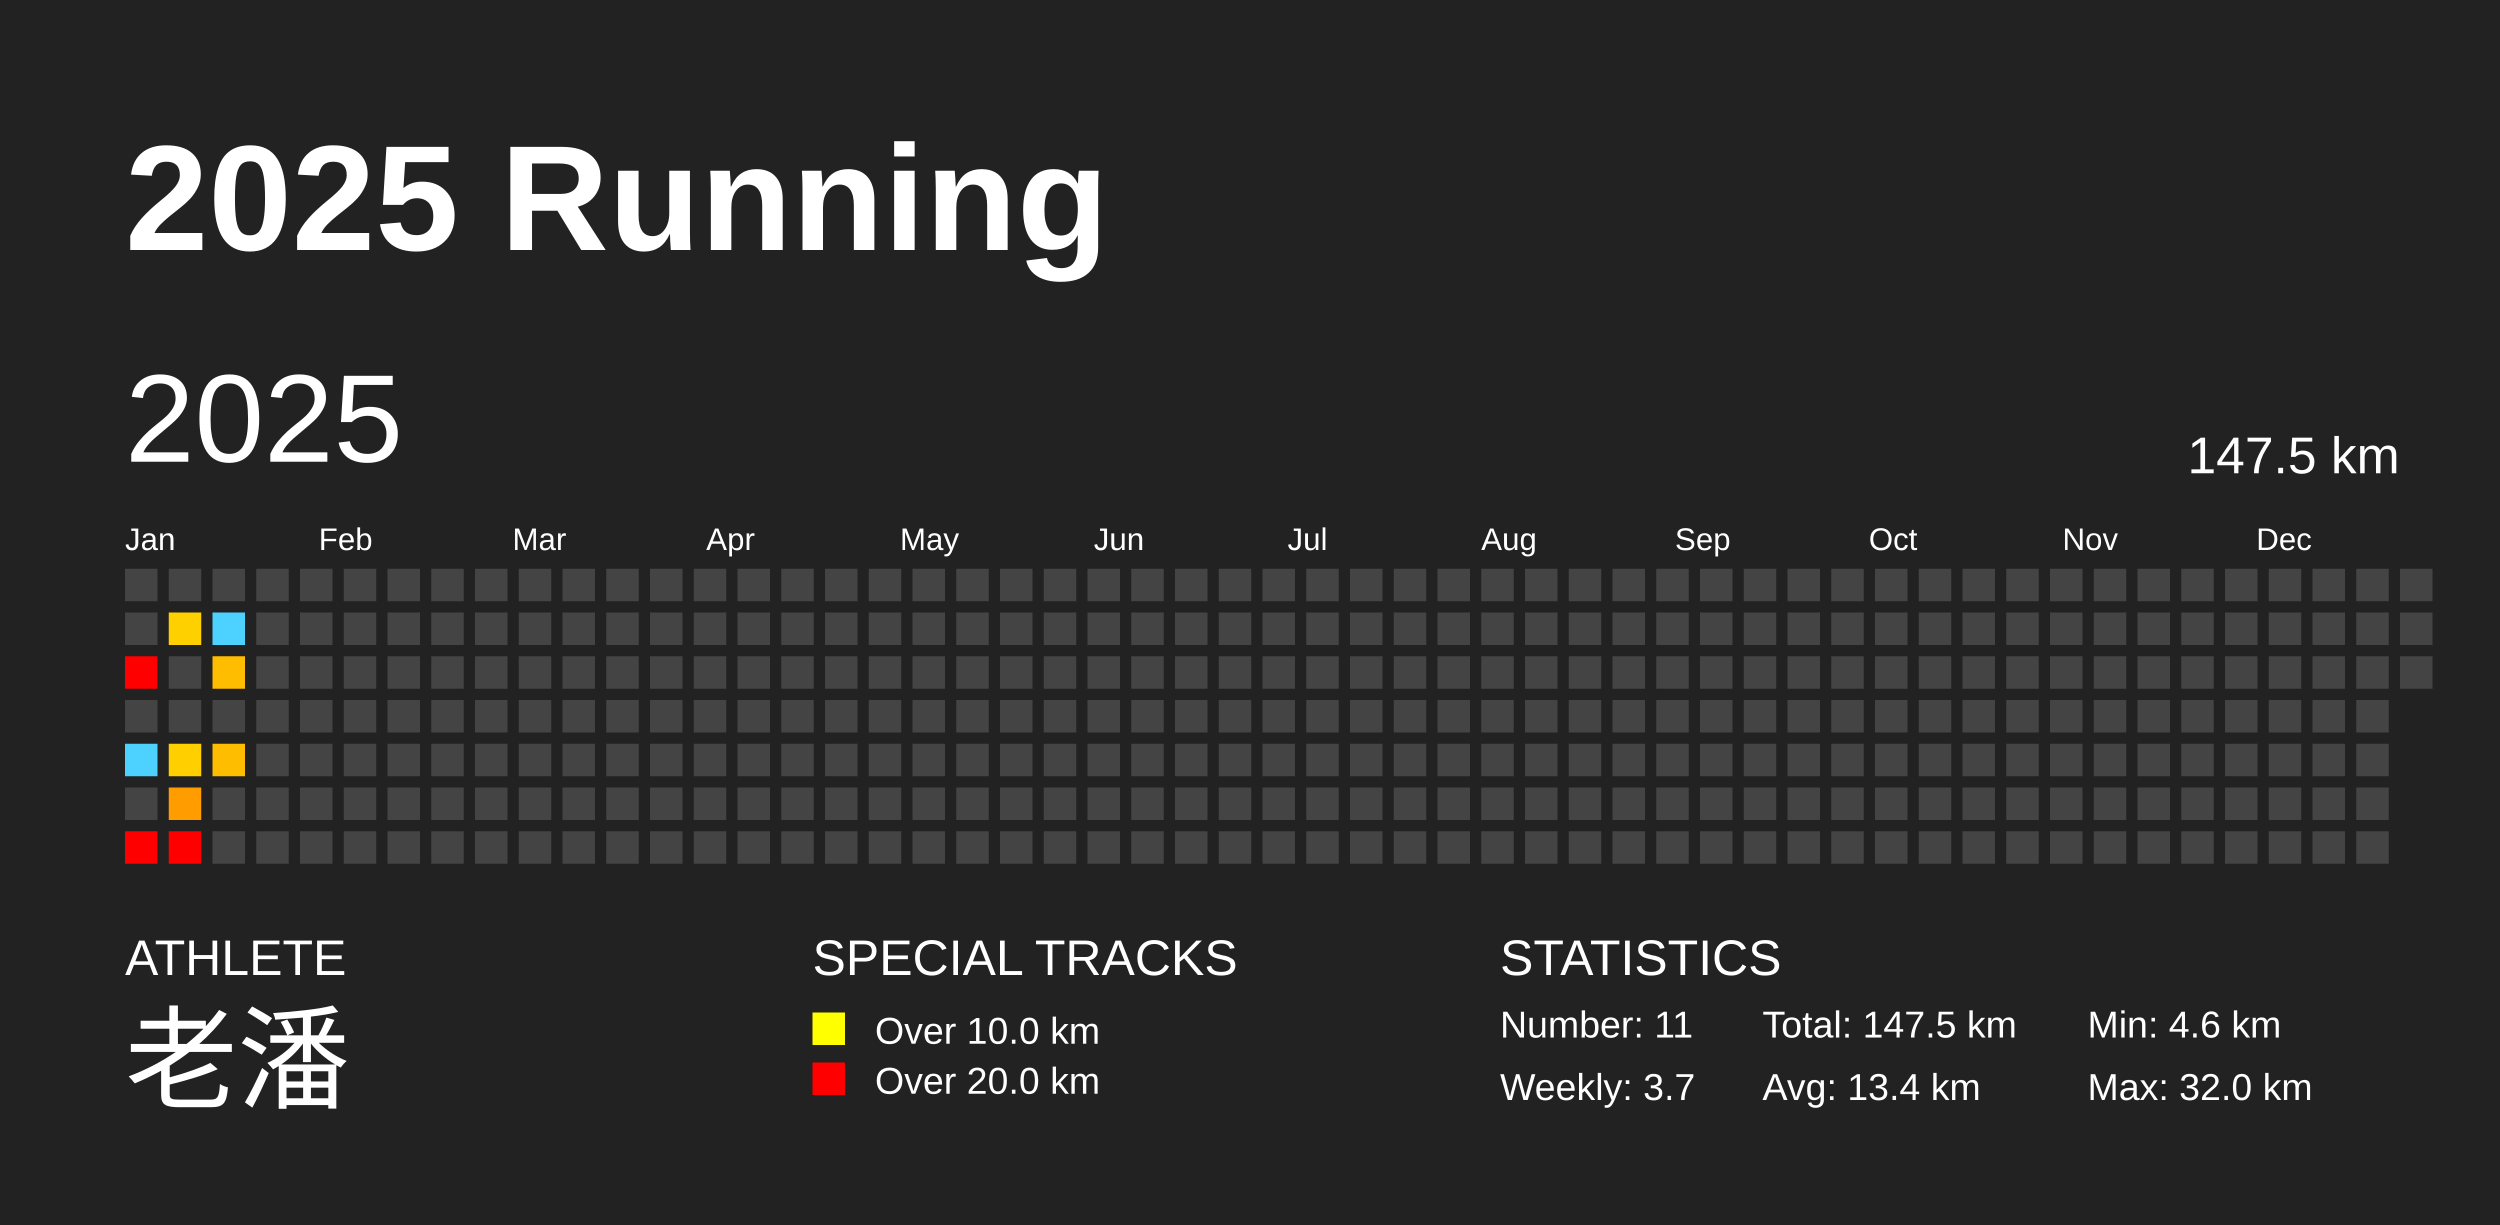
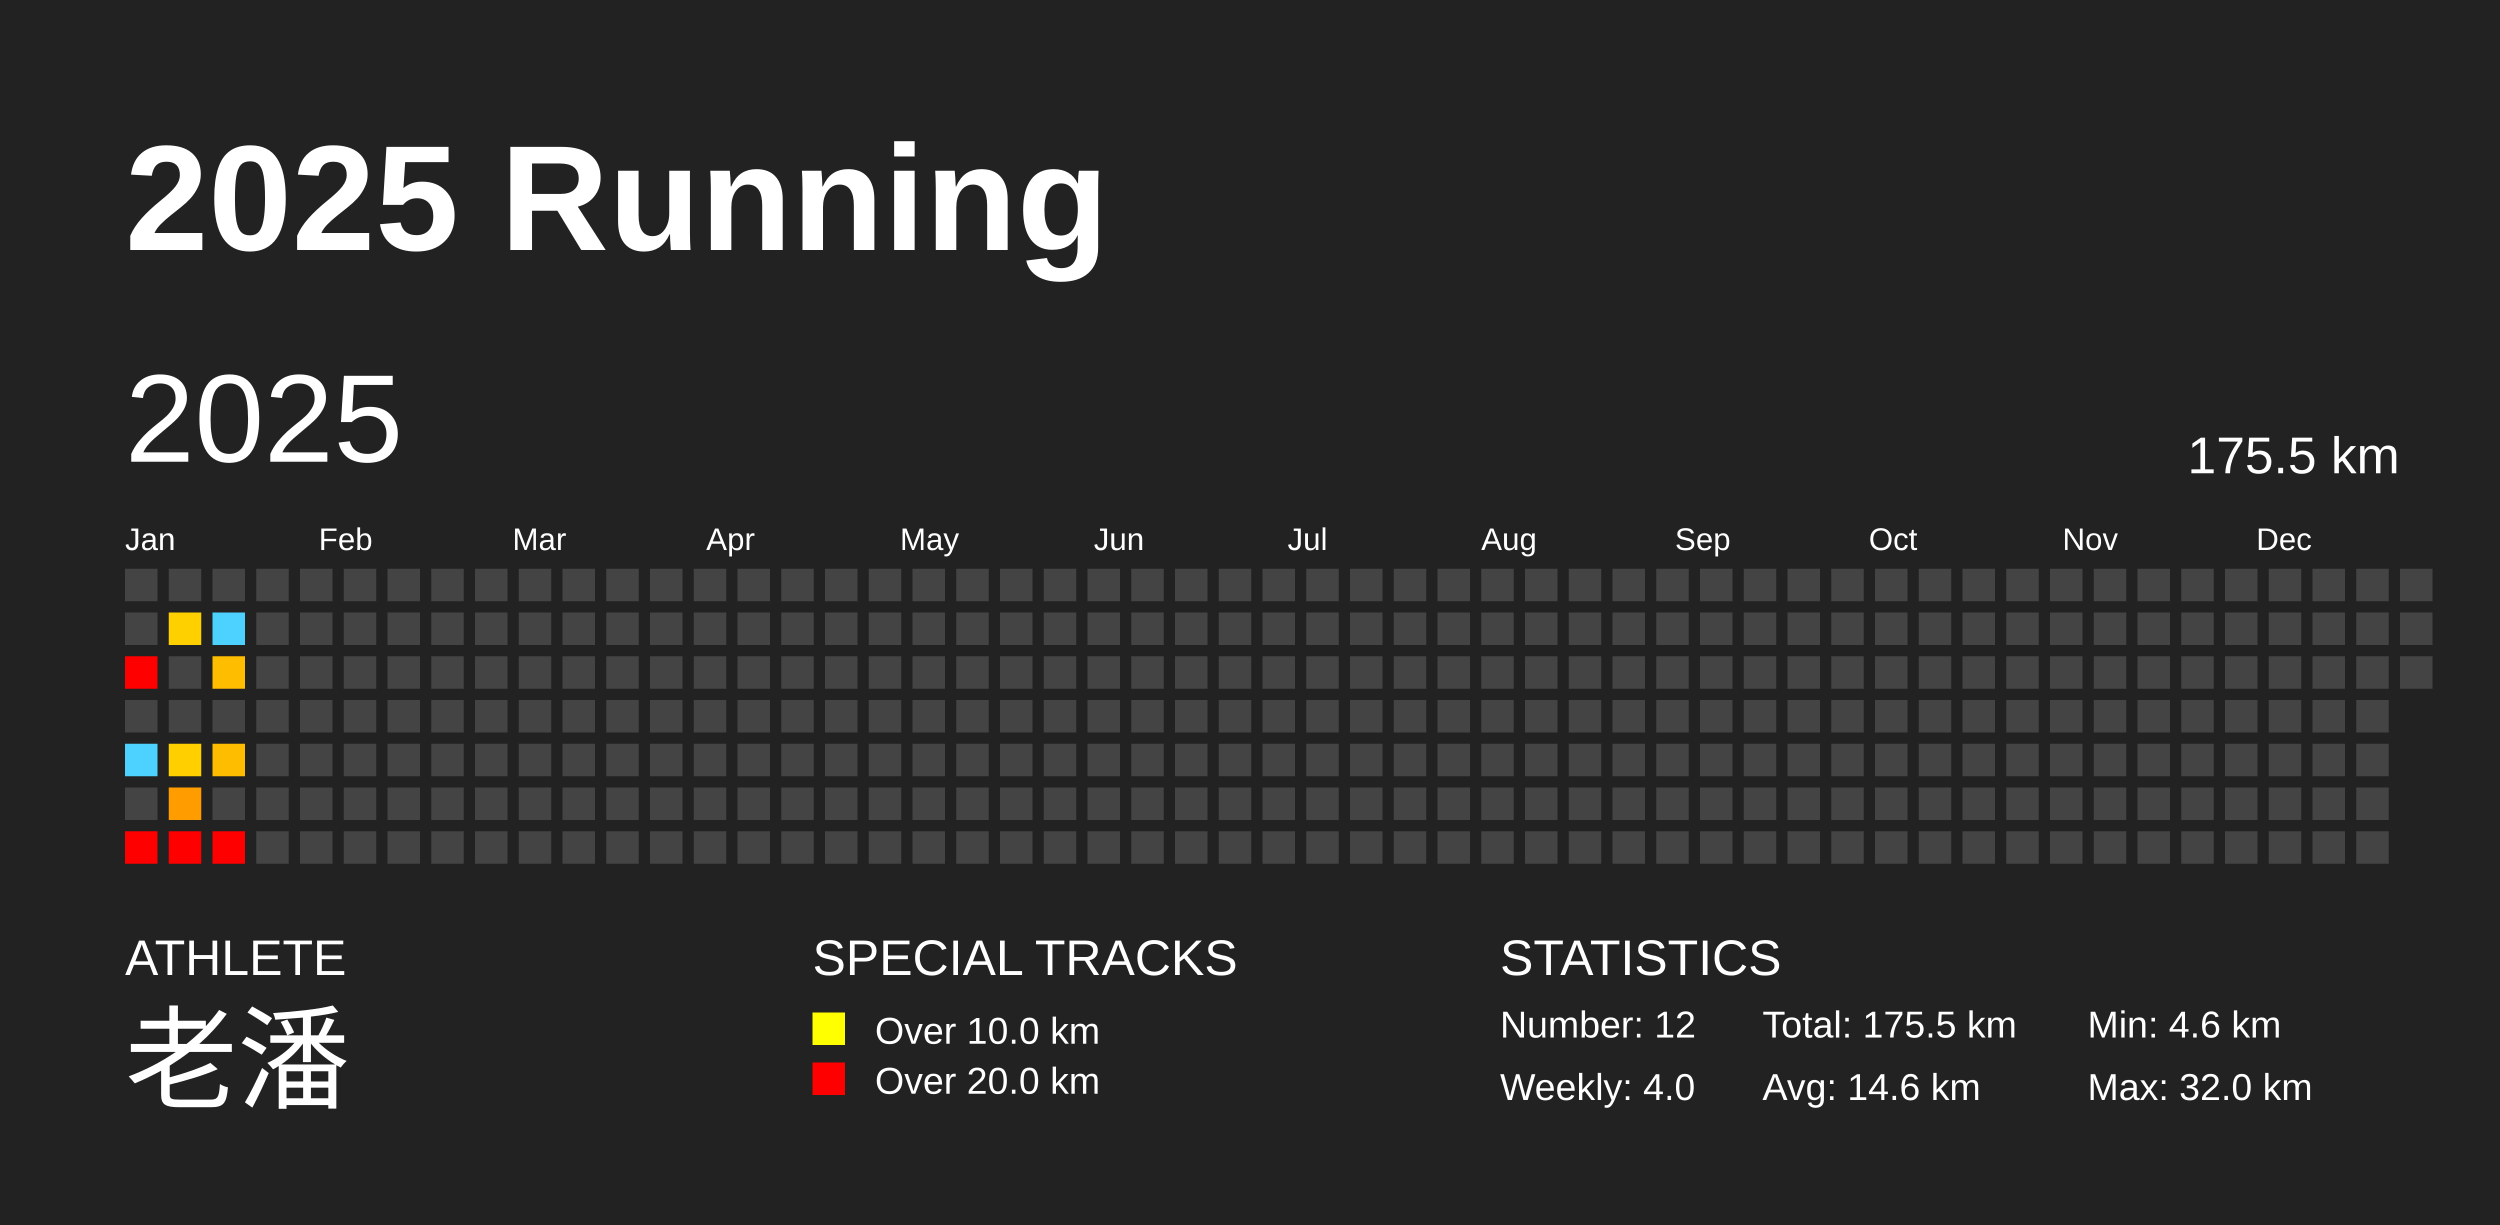
<svg xmlns="http://www.w3.org/2000/svg" baseProfile="full" height="98mm" version="1.1" viewBox="0,0,200,98" width="200mm">
  <defs />
  <rect fill="#222222" height="98" width="200" x="0" y="0" />
  <text fill="#FFFFFF" style="font-size:12px; font-family:Arial; font-weight:bold;" x="10" y="20">2025 Running</text>
  <text fill="#FFFFFF" style="font-size:4px; font-family:Arial" x="10" y="78">ATHLETE</text>
  <text fill="#FFFFFF" style="font-size:9px; font-family:Arial" x="10" y="88">老潘</text>
  <text fill="#FFFFFF" style="font-size:4px; font-family:Arial" x="65" y="78">SPECIAL TRACKS</text>
  <rect fill="yellow" height="2.6" width="2.6" x="65" y="81" />
  <text fill="#FFFFFF" style="font-size:3px; font-family:Arial" x="70" y="83.5">Over 10.0 km</text>
  <rect fill="red" height="2.6" width="2.6" x="65" y="85" />
  <text fill="#FFFFFF" style="font-size:3px; font-family:Arial" x="70" y="87.5">Over 20.0 km</text>
  <text fill="#FFFFFF" style="font-size:4px; font-family:Arial" x="120" y="78">STATISTICS</text>
-   <text fill="#FFFFFF" style="font-size:3px; font-family:Arial" x="120" y="83">Number: 11</text>
-   <text fill="#FFFFFF" style="font-size:3px; font-family:Arial" x="120" y="88">Weekly: 3.7</text>
-   <text fill="#FFFFFF" style="font-size:3px; font-family:Arial" x="141" y="83">Total: 147.5 km</text>
-   <text fill="#FFFFFF" style="font-size:3px; font-family:Arial" x="141" y="88">Avg: 13.4 km</text>
+   <text fill="#FFFFFF" style="font-size:3px; font-family:Arial" x="120" y="83">Number: 12</text>
+   <text fill="#FFFFFF" style="font-size:3px; font-family:Arial" x="120" y="88">Weekly: 4.0</text>
+   <text fill="#FFFFFF" style="font-size:3px; font-family:Arial" x="141" y="83">Total: 175.5 km</text>
+   <text fill="#FFFFFF" style="font-size:3px; font-family:Arial" x="141" y="88">Avg: 14.6 km</text>
  <text fill="#FFFFFF" style="font-size:3px; font-family:Arial" x="167" y="83">Min: 4.6 km</text>
  <text fill="#FFFFFF" style="font-size:3px; font-family:Arial" x="167" y="88">Max: 32.0 km</text>
  <text dominant-baseline="hanging" fill="#FFFFFF" style="font-size:10.0px; font-family:Arial;" x="10" y="30">2025</text>
-   <text dominant-baseline="hanging" fill="#FFFFFF" style="font-size:4.125px; font-family:Arial;" x="175" y="35">147.5 km</text>
+   <text dominant-baseline="hanging" fill="#FFFFFF" style="font-size:4.125px; font-family:Arial;" x="175" y="35">175.5 km</text>
  <text fill="#FFFFFF" style="font-size:2.5px; font-family:Arial" x="10.0" y="44">Jan</text>
  <text fill="#FFFFFF" style="font-size:2.5px; font-family:Arial" x="25.5" y="44">Feb</text>
  <text fill="#FFFFFF" style="font-size:2.5px; font-family:Arial" x="41.0" y="44">Mar</text>
  <text fill="#FFFFFF" style="font-size:2.5px; font-family:Arial" x="56.5" y="44">Apr</text>
  <text fill="#FFFFFF" style="font-size:2.5px; font-family:Arial" x="72.0" y="44">May</text>
  <text fill="#FFFFFF" style="font-size:2.5px; font-family:Arial" x="87.5" y="44">Jun</text>
  <text fill="#FFFFFF" style="font-size:2.5px; font-family:Arial" x="103.0" y="44">Jul</text>
  <text fill="#FFFFFF" style="font-size:2.5px; font-family:Arial" x="118.5" y="44">Aug</text>
  <text fill="#FFFFFF" style="font-size:2.5px; font-family:Arial" x="134.0" y="44">Sep</text>
  <text fill="#FFFFFF" style="font-size:2.5px; font-family:Arial" x="149.5" y="44">Oct</text>
  <text fill="#FFFFFF" style="font-size:2.5px; font-family:Arial" x="165.0" y="44">Nov</text>
  <text fill="#FFFFFF" style="font-size:2.5px; font-family:Arial" x="180.5" y="44">Dec</text>
  <rect fill="#444444" height="2.6" width="2.6" x="10.0" y="45.5" />
  <rect fill="#444444" height="2.6" width="2.6" x="10.0" y="49.0" />
  <rect fill="red" height="2.6" width="2.6" x="10.0" y="52.5" />
  <rect fill="#444444" height="2.6" width="2.6" x="10.0" y="56.0" />
  <rect fill="#4dd2ff" height="2.6" width="2.6" x="10.0" y="59.5" />
  <rect fill="#444444" height="2.6" width="2.6" x="10.0" y="63.0" />
  <rect fill="red" height="2.6" width="2.6" x="10.0" y="66.5" />
  <rect fill="#444444" height="2.6" width="2.6" x="13.5" y="45.5" />
  <rect fill="#ffd000" height="2.6" width="2.6" x="13.5" y="49.0" />
  <rect fill="#444444" height="2.6" width="2.6" x="13.5" y="52.5" />
  <rect fill="#444444" height="2.6" width="2.6" x="13.5" y="56.0" />
  <rect fill="#ffcf00" height="2.6" width="2.6" x="13.5" y="59.5" />
  <rect fill="#ff9d00" height="2.6" width="2.6" x="13.5" y="63.0" />
  <rect fill="red" height="2.6" width="2.6" x="13.5" y="66.5" />
  <rect fill="#444444" height="2.6" width="2.6" x="17.0" y="45.5" />
  <rect fill="#4dd2ff" height="2.6" width="2.6" x="17.0" y="49.0" />
  <rect fill="#ffbd00" height="2.6" width="2.6" x="17.0" y="52.5" />
  <rect fill="#444444" height="2.6" width="2.6" x="17.0" y="56.0" />
  <rect fill="#ffbd00" height="2.6" width="2.6" x="17.0" y="59.5" />
  <rect fill="#444444" height="2.6" width="2.6" x="17.0" y="63.0" />
-   <rect fill="#444444" height="2.6" width="2.6" x="17.0" y="66.5" />
+   <rect fill="red" height="2.6" width="2.6" x="17.0" y="66.5" />
  <rect fill="#444444" height="2.6" width="2.6" x="20.5" y="45.5" />
  <rect fill="#444444" height="2.6" width="2.6" x="20.5" y="49.0" />
  <rect fill="#444444" height="2.6" width="2.6" x="20.5" y="52.5" />
  <rect fill="#444444" height="2.6" width="2.6" x="20.5" y="56.0" />
  <rect fill="#444444" height="2.6" width="2.6" x="20.5" y="59.5" />
  <rect fill="#444444" height="2.6" width="2.6" x="20.5" y="63.0" />
  <rect fill="#444444" height="2.6" width="2.6" x="20.5" y="66.5" />
  <rect fill="#444444" height="2.6" width="2.6" x="24.0" y="45.5" />
  <rect fill="#444444" height="2.6" width="2.6" x="24.0" y="49.0" />
  <rect fill="#444444" height="2.6" width="2.6" x="24.0" y="52.5" />
  <rect fill="#444444" height="2.6" width="2.6" x="24.0" y="56.0" />
  <rect fill="#444444" height="2.6" width="2.6" x="24.0" y="59.5" />
  <rect fill="#444444" height="2.6" width="2.6" x="24.0" y="63.0" />
  <rect fill="#444444" height="2.6" width="2.6" x="24.0" y="66.5" />
  <rect fill="#444444" height="2.6" width="2.6" x="27.5" y="45.5" />
  <rect fill="#444444" height="2.6" width="2.6" x="27.5" y="49.0" />
  <rect fill="#444444" height="2.6" width="2.6" x="27.5" y="52.5" />
  <rect fill="#444444" height="2.6" width="2.6" x="27.5" y="56.0" />
  <rect fill="#444444" height="2.6" width="2.6" x="27.5" y="59.5" />
  <rect fill="#444444" height="2.6" width="2.6" x="27.5" y="63.0" />
  <rect fill="#444444" height="2.6" width="2.6" x="27.5" y="66.5" />
  <rect fill="#444444" height="2.6" width="2.6" x="31.0" y="45.5" />
  <rect fill="#444444" height="2.6" width="2.6" x="31.0" y="49.0" />
  <rect fill="#444444" height="2.6" width="2.6" x="31.0" y="52.5" />
  <rect fill="#444444" height="2.6" width="2.6" x="31.0" y="56.0" />
  <rect fill="#444444" height="2.6" width="2.6" x="31.0" y="59.5" />
  <rect fill="#444444" height="2.6" width="2.6" x="31.0" y="63.0" />
  <rect fill="#444444" height="2.6" width="2.6" x="31.0" y="66.5" />
  <rect fill="#444444" height="2.6" width="2.6" x="34.5" y="45.5" />
  <rect fill="#444444" height="2.6" width="2.6" x="34.5" y="49.0" />
  <rect fill="#444444" height="2.6" width="2.6" x="34.5" y="52.5" />
  <rect fill="#444444" height="2.6" width="2.6" x="34.5" y="56.0" />
  <rect fill="#444444" height="2.6" width="2.6" x="34.5" y="59.5" />
  <rect fill="#444444" height="2.6" width="2.6" x="34.5" y="63.0" />
  <rect fill="#444444" height="2.6" width="2.6" x="34.5" y="66.5" />
  <rect fill="#444444" height="2.6" width="2.6" x="38.0" y="45.5" />
  <rect fill="#444444" height="2.6" width="2.6" x="38.0" y="49.0" />
  <rect fill="#444444" height="2.6" width="2.6" x="38.0" y="52.5" />
  <rect fill="#444444" height="2.6" width="2.6" x="38.0" y="56.0" />
  <rect fill="#444444" height="2.6" width="2.6" x="38.0" y="59.5" />
  <rect fill="#444444" height="2.6" width="2.6" x="38.0" y="63.0" />
  <rect fill="#444444" height="2.6" width="2.6" x="38.0" y="66.5" />
  <rect fill="#444444" height="2.6" width="2.6" x="41.5" y="45.5" />
  <rect fill="#444444" height="2.6" width="2.6" x="41.5" y="49.0" />
  <rect fill="#444444" height="2.6" width="2.6" x="41.5" y="52.5" />
  <rect fill="#444444" height="2.6" width="2.6" x="41.5" y="56.0" />
  <rect fill="#444444" height="2.6" width="2.6" x="41.5" y="59.5" />
  <rect fill="#444444" height="2.6" width="2.6" x="41.5" y="63.0" />
  <rect fill="#444444" height="2.6" width="2.6" x="41.5" y="66.5" />
  <rect fill="#444444" height="2.6" width="2.6" x="45.0" y="45.5" />
  <rect fill="#444444" height="2.6" width="2.6" x="45.0" y="49.0" />
  <rect fill="#444444" height="2.6" width="2.6" x="45.0" y="52.5" />
  <rect fill="#444444" height="2.6" width="2.6" x="45.0" y="56.0" />
  <rect fill="#444444" height="2.6" width="2.6" x="45.0" y="59.5" />
  <rect fill="#444444" height="2.6" width="2.6" x="45.0" y="63.0" />
  <rect fill="#444444" height="2.6" width="2.6" x="45.0" y="66.5" />
  <rect fill="#444444" height="2.6" width="2.6" x="48.5" y="45.5" />
  <rect fill="#444444" height="2.6" width="2.6" x="48.5" y="49.0" />
  <rect fill="#444444" height="2.6" width="2.6" x="48.5" y="52.5" />
  <rect fill="#444444" height="2.6" width="2.6" x="48.5" y="56.0" />
  <rect fill="#444444" height="2.6" width="2.6" x="48.5" y="59.5" />
  <rect fill="#444444" height="2.6" width="2.6" x="48.5" y="63.0" />
  <rect fill="#444444" height="2.6" width="2.6" x="48.5" y="66.5" />
  <rect fill="#444444" height="2.6" width="2.6" x="52.0" y="45.5" />
  <rect fill="#444444" height="2.6" width="2.6" x="52.0" y="49.0" />
  <rect fill="#444444" height="2.6" width="2.6" x="52.0" y="52.5" />
  <rect fill="#444444" height="2.6" width="2.6" x="52.0" y="56.0" />
  <rect fill="#444444" height="2.6" width="2.6" x="52.0" y="59.5" />
  <rect fill="#444444" height="2.6" width="2.6" x="52.0" y="63.0" />
  <rect fill="#444444" height="2.6" width="2.6" x="52.0" y="66.5" />
  <rect fill="#444444" height="2.6" width="2.6" x="55.5" y="45.5" />
  <rect fill="#444444" height="2.6" width="2.6" x="55.5" y="49.0" />
  <rect fill="#444444" height="2.6" width="2.6" x="55.5" y="52.5" />
  <rect fill="#444444" height="2.6" width="2.6" x="55.5" y="56.0" />
  <rect fill="#444444" height="2.6" width="2.6" x="55.5" y="59.5" />
  <rect fill="#444444" height="2.6" width="2.6" x="55.5" y="63.0" />
  <rect fill="#444444" height="2.6" width="2.6" x="55.5" y="66.5" />
  <rect fill="#444444" height="2.6" width="2.6" x="59.0" y="45.5" />
  <rect fill="#444444" height="2.6" width="2.6" x="59.0" y="49.0" />
  <rect fill="#444444" height="2.6" width="2.6" x="59.0" y="52.5" />
  <rect fill="#444444" height="2.6" width="2.6" x="59.0" y="56.0" />
  <rect fill="#444444" height="2.6" width="2.6" x="59.0" y="59.5" />
  <rect fill="#444444" height="2.6" width="2.6" x="59.0" y="63.0" />
  <rect fill="#444444" height="2.6" width="2.6" x="59.0" y="66.5" />
  <rect fill="#444444" height="2.6" width="2.6" x="62.5" y="45.5" />
  <rect fill="#444444" height="2.6" width="2.6" x="62.5" y="49.0" />
  <rect fill="#444444" height="2.6" width="2.6" x="62.5" y="52.5" />
  <rect fill="#444444" height="2.6" width="2.6" x="62.5" y="56.0" />
  <rect fill="#444444" height="2.6" width="2.6" x="62.5" y="59.5" />
  <rect fill="#444444" height="2.6" width="2.6" x="62.5" y="63.0" />
  <rect fill="#444444" height="2.6" width="2.6" x="62.5" y="66.5" />
  <rect fill="#444444" height="2.6" width="2.6" x="66.0" y="45.5" />
  <rect fill="#444444" height="2.6" width="2.6" x="66.0" y="49.0" />
  <rect fill="#444444" height="2.6" width="2.6" x="66.0" y="52.5" />
  <rect fill="#444444" height="2.6" width="2.6" x="66.0" y="56.0" />
  <rect fill="#444444" height="2.6" width="2.6" x="66.0" y="59.5" />
  <rect fill="#444444" height="2.6" width="2.6" x="66.0" y="63.0" />
  <rect fill="#444444" height="2.6" width="2.6" x="66.0" y="66.5" />
  <rect fill="#444444" height="2.6" width="2.6" x="69.5" y="45.5" />
  <rect fill="#444444" height="2.6" width="2.6" x="69.5" y="49.0" />
  <rect fill="#444444" height="2.6" width="2.6" x="69.5" y="52.5" />
  <rect fill="#444444" height="2.6" width="2.6" x="69.5" y="56.0" />
  <rect fill="#444444" height="2.6" width="2.6" x="69.5" y="59.5" />
  <rect fill="#444444" height="2.6" width="2.6" x="69.5" y="63.0" />
  <rect fill="#444444" height="2.6" width="2.6" x="69.5" y="66.5" />
  <rect fill="#444444" height="2.6" width="2.6" x="73.0" y="45.5" />
  <rect fill="#444444" height="2.6" width="2.6" x="73.0" y="49.0" />
  <rect fill="#444444" height="2.6" width="2.6" x="73.0" y="52.5" />
  <rect fill="#444444" height="2.6" width="2.6" x="73.0" y="56.0" />
  <rect fill="#444444" height="2.6" width="2.6" x="73.0" y="59.5" />
  <rect fill="#444444" height="2.6" width="2.6" x="73.0" y="63.0" />
  <rect fill="#444444" height="2.6" width="2.6" x="73.0" y="66.5" />
  <rect fill="#444444" height="2.6" width="2.6" x="76.5" y="45.5" />
  <rect fill="#444444" height="2.6" width="2.6" x="76.5" y="49.0" />
  <rect fill="#444444" height="2.6" width="2.6" x="76.5" y="52.5" />
  <rect fill="#444444" height="2.6" width="2.6" x="76.5" y="56.0" />
  <rect fill="#444444" height="2.6" width="2.6" x="76.5" y="59.5" />
  <rect fill="#444444" height="2.6" width="2.6" x="76.5" y="63.0" />
  <rect fill="#444444" height="2.6" width="2.6" x="76.5" y="66.5" />
  <rect fill="#444444" height="2.6" width="2.6" x="80.0" y="45.5" />
  <rect fill="#444444" height="2.6" width="2.6" x="80.0" y="49.0" />
  <rect fill="#444444" height="2.6" width="2.6" x="80.0" y="52.5" />
  <rect fill="#444444" height="2.6" width="2.6" x="80.0" y="56.0" />
  <rect fill="#444444" height="2.6" width="2.6" x="80.0" y="59.5" />
  <rect fill="#444444" height="2.6" width="2.6" x="80.0" y="63.0" />
  <rect fill="#444444" height="2.6" width="2.6" x="80.0" y="66.5" />
  <rect fill="#444444" height="2.6" width="2.6" x="83.5" y="45.5" />
  <rect fill="#444444" height="2.6" width="2.6" x="83.5" y="49.0" />
  <rect fill="#444444" height="2.6" width="2.6" x="83.5" y="52.5" />
  <rect fill="#444444" height="2.6" width="2.6" x="83.5" y="56.0" />
  <rect fill="#444444" height="2.6" width="2.6" x="83.5" y="59.5" />
  <rect fill="#444444" height="2.6" width="2.6" x="83.5" y="63.0" />
  <rect fill="#444444" height="2.6" width="2.6" x="83.5" y="66.5" />
  <rect fill="#444444" height="2.6" width="2.6" x="87.0" y="45.5" />
  <rect fill="#444444" height="2.6" width="2.6" x="87.0" y="49.0" />
  <rect fill="#444444" height="2.6" width="2.6" x="87.0" y="52.5" />
  <rect fill="#444444" height="2.6" width="2.6" x="87.0" y="56.0" />
  <rect fill="#444444" height="2.6" width="2.6" x="87.0" y="59.5" />
  <rect fill="#444444" height="2.6" width="2.6" x="87.0" y="63.0" />
  <rect fill="#444444" height="2.6" width="2.6" x="87.0" y="66.5" />
  <rect fill="#444444" height="2.6" width="2.6" x="90.5" y="45.5" />
  <rect fill="#444444" height="2.6" width="2.6" x="90.5" y="49.0" />
  <rect fill="#444444" height="2.6" width="2.6" x="90.5" y="52.5" />
  <rect fill="#444444" height="2.6" width="2.6" x="90.5" y="56.0" />
  <rect fill="#444444" height="2.6" width="2.6" x="90.5" y="59.5" />
  <rect fill="#444444" height="2.6" width="2.6" x="90.5" y="63.0" />
  <rect fill="#444444" height="2.6" width="2.6" x="90.5" y="66.5" />
  <rect fill="#444444" height="2.6" width="2.6" x="94.0" y="45.5" />
  <rect fill="#444444" height="2.6" width="2.6" x="94.0" y="49.0" />
  <rect fill="#444444" height="2.6" width="2.6" x="94.0" y="52.5" />
  <rect fill="#444444" height="2.6" width="2.6" x="94.0" y="56.0" />
  <rect fill="#444444" height="2.6" width="2.6" x="94.0" y="59.5" />
  <rect fill="#444444" height="2.6" width="2.6" x="94.0" y="63.0" />
  <rect fill="#444444" height="2.6" width="2.6" x="94.0" y="66.5" />
  <rect fill="#444444" height="2.6" width="2.6" x="97.5" y="45.5" />
  <rect fill="#444444" height="2.6" width="2.6" x="97.5" y="49.0" />
  <rect fill="#444444" height="2.6" width="2.6" x="97.5" y="52.5" />
  <rect fill="#444444" height="2.6" width="2.6" x="97.5" y="56.0" />
  <rect fill="#444444" height="2.6" width="2.6" x="97.5" y="59.5" />
  <rect fill="#444444" height="2.6" width="2.6" x="97.5" y="63.0" />
  <rect fill="#444444" height="2.6" width="2.6" x="97.5" y="66.5" />
  <rect fill="#444444" height="2.6" width="2.6" x="101.0" y="45.5" />
  <rect fill="#444444" height="2.6" width="2.6" x="101.0" y="49.0" />
  <rect fill="#444444" height="2.6" width="2.6" x="101.0" y="52.5" />
  <rect fill="#444444" height="2.6" width="2.6" x="101.0" y="56.0" />
  <rect fill="#444444" height="2.6" width="2.6" x="101.0" y="59.5" />
  <rect fill="#444444" height="2.6" width="2.6" x="101.0" y="63.0" />
  <rect fill="#444444" height="2.6" width="2.6" x="101.0" y="66.5" />
  <rect fill="#444444" height="2.6" width="2.6" x="104.5" y="45.5" />
  <rect fill="#444444" height="2.6" width="2.6" x="104.5" y="49.0" />
  <rect fill="#444444" height="2.6" width="2.6" x="104.5" y="52.5" />
  <rect fill="#444444" height="2.6" width="2.6" x="104.5" y="56.0" />
  <rect fill="#444444" height="2.6" width="2.6" x="104.5" y="59.5" />
  <rect fill="#444444" height="2.6" width="2.6" x="104.5" y="63.0" />
  <rect fill="#444444" height="2.6" width="2.6" x="104.5" y="66.5" />
  <rect fill="#444444" height="2.6" width="2.6" x="108.0" y="45.5" />
  <rect fill="#444444" height="2.6" width="2.6" x="108.0" y="49.0" />
  <rect fill="#444444" height="2.6" width="2.6" x="108.0" y="52.5" />
  <rect fill="#444444" height="2.6" width="2.6" x="108.0" y="56.0" />
  <rect fill="#444444" height="2.6" width="2.6" x="108.0" y="59.5" />
  <rect fill="#444444" height="2.6" width="2.6" x="108.0" y="63.0" />
  <rect fill="#444444" height="2.6" width="2.6" x="108.0" y="66.5" />
  <rect fill="#444444" height="2.6" width="2.6" x="111.5" y="45.5" />
  <rect fill="#444444" height="2.6" width="2.6" x="111.5" y="49.0" />
  <rect fill="#444444" height="2.6" width="2.6" x="111.5" y="52.5" />
  <rect fill="#444444" height="2.6" width="2.6" x="111.5" y="56.0" />
  <rect fill="#444444" height="2.6" width="2.6" x="111.5" y="59.5" />
  <rect fill="#444444" height="2.6" width="2.6" x="111.5" y="63.0" />
  <rect fill="#444444" height="2.6" width="2.6" x="111.5" y="66.5" />
  <rect fill="#444444" height="2.6" width="2.6" x="115.0" y="45.5" />
  <rect fill="#444444" height="2.6" width="2.6" x="115.0" y="49.0" />
  <rect fill="#444444" height="2.6" width="2.6" x="115.0" y="52.5" />
  <rect fill="#444444" height="2.6" width="2.6" x="115.0" y="56.0" />
  <rect fill="#444444" height="2.6" width="2.6" x="115.0" y="59.5" />
  <rect fill="#444444" height="2.6" width="2.6" x="115.0" y="63.0" />
  <rect fill="#444444" height="2.6" width="2.6" x="115.0" y="66.5" />
  <rect fill="#444444" height="2.6" width="2.6" x="118.5" y="45.5" />
  <rect fill="#444444" height="2.6" width="2.6" x="118.5" y="49.0" />
  <rect fill="#444444" height="2.6" width="2.6" x="118.5" y="52.5" />
  <rect fill="#444444" height="2.6" width="2.6" x="118.5" y="56.0" />
  <rect fill="#444444" height="2.6" width="2.6" x="118.5" y="59.5" />
  <rect fill="#444444" height="2.6" width="2.6" x="118.5" y="63.0" />
  <rect fill="#444444" height="2.6" width="2.6" x="118.5" y="66.5" />
  <rect fill="#444444" height="2.6" width="2.6" x="122.0" y="45.5" />
  <rect fill="#444444" height="2.6" width="2.6" x="122.0" y="49.0" />
  <rect fill="#444444" height="2.6" width="2.6" x="122.0" y="52.5" />
  <rect fill="#444444" height="2.6" width="2.6" x="122.0" y="56.0" />
  <rect fill="#444444" height="2.6" width="2.6" x="122.0" y="59.5" />
  <rect fill="#444444" height="2.6" width="2.6" x="122.0" y="63.0" />
  <rect fill="#444444" height="2.6" width="2.6" x="122.0" y="66.5" />
  <rect fill="#444444" height="2.6" width="2.6" x="125.5" y="45.5" />
  <rect fill="#444444" height="2.6" width="2.6" x="125.5" y="49.0" />
  <rect fill="#444444" height="2.6" width="2.6" x="125.5" y="52.5" />
  <rect fill="#444444" height="2.6" width="2.6" x="125.5" y="56.0" />
  <rect fill="#444444" height="2.6" width="2.6" x="125.5" y="59.5" />
  <rect fill="#444444" height="2.6" width="2.6" x="125.5" y="63.0" />
  <rect fill="#444444" height="2.6" width="2.6" x="125.5" y="66.5" />
  <rect fill="#444444" height="2.6" width="2.6" x="129.0" y="45.5" />
  <rect fill="#444444" height="2.6" width="2.6" x="129.0" y="49.0" />
  <rect fill="#444444" height="2.6" width="2.6" x="129.0" y="52.5" />
  <rect fill="#444444" height="2.6" width="2.6" x="129.0" y="56.0" />
  <rect fill="#444444" height="2.6" width="2.6" x="129.0" y="59.5" />
  <rect fill="#444444" height="2.6" width="2.6" x="129.0" y="63.0" />
  <rect fill="#444444" height="2.6" width="2.6" x="129.0" y="66.5" />
  <rect fill="#444444" height="2.6" width="2.6" x="132.5" y="45.5" />
  <rect fill="#444444" height="2.6" width="2.6" x="132.5" y="49.0" />
  <rect fill="#444444" height="2.6" width="2.6" x="132.5" y="52.5" />
  <rect fill="#444444" height="2.6" width="2.6" x="132.5" y="56.0" />
  <rect fill="#444444" height="2.6" width="2.6" x="132.5" y="59.5" />
  <rect fill="#444444" height="2.6" width="2.6" x="132.5" y="63.0" />
  <rect fill="#444444" height="2.6" width="2.6" x="132.5" y="66.5" />
  <rect fill="#444444" height="2.6" width="2.6" x="136.0" y="45.5" />
  <rect fill="#444444" height="2.6" width="2.6" x="136.0" y="49.0" />
  <rect fill="#444444" height="2.6" width="2.6" x="136.0" y="52.5" />
  <rect fill="#444444" height="2.6" width="2.6" x="136.0" y="56.0" />
  <rect fill="#444444" height="2.6" width="2.6" x="136.0" y="59.5" />
  <rect fill="#444444" height="2.6" width="2.6" x="136.0" y="63.0" />
  <rect fill="#444444" height="2.6" width="2.6" x="136.0" y="66.5" />
  <rect fill="#444444" height="2.6" width="2.6" x="139.5" y="45.5" />
  <rect fill="#444444" height="2.6" width="2.6" x="139.5" y="49.0" />
  <rect fill="#444444" height="2.6" width="2.6" x="139.5" y="52.5" />
  <rect fill="#444444" height="2.6" width="2.6" x="139.5" y="56.0" />
  <rect fill="#444444" height="2.6" width="2.6" x="139.5" y="59.5" />
  <rect fill="#444444" height="2.6" width="2.6" x="139.5" y="63.0" />
  <rect fill="#444444" height="2.6" width="2.6" x="139.5" y="66.5" />
  <rect fill="#444444" height="2.6" width="2.6" x="143.0" y="45.5" />
  <rect fill="#444444" height="2.6" width="2.6" x="143.0" y="49.0" />
  <rect fill="#444444" height="2.6" width="2.6" x="143.0" y="52.5" />
  <rect fill="#444444" height="2.6" width="2.6" x="143.0" y="56.0" />
  <rect fill="#444444" height="2.6" width="2.6" x="143.0" y="59.5" />
  <rect fill="#444444" height="2.6" width="2.6" x="143.0" y="63.0" />
  <rect fill="#444444" height="2.6" width="2.6" x="143.0" y="66.5" />
  <rect fill="#444444" height="2.6" width="2.6" x="146.5" y="45.5" />
  <rect fill="#444444" height="2.6" width="2.6" x="146.5" y="49.0" />
  <rect fill="#444444" height="2.6" width="2.6" x="146.5" y="52.5" />
  <rect fill="#444444" height="2.6" width="2.6" x="146.5" y="56.0" />
  <rect fill="#444444" height="2.6" width="2.6" x="146.5" y="59.5" />
  <rect fill="#444444" height="2.6" width="2.6" x="146.5" y="63.0" />
  <rect fill="#444444" height="2.6" width="2.6" x="146.5" y="66.5" />
  <rect fill="#444444" height="2.6" width="2.6" x="150.0" y="45.5" />
  <rect fill="#444444" height="2.6" width="2.6" x="150.0" y="49.0" />
  <rect fill="#444444" height="2.6" width="2.6" x="150.0" y="52.5" />
  <rect fill="#444444" height="2.6" width="2.6" x="150.0" y="56.0" />
  <rect fill="#444444" height="2.6" width="2.6" x="150.0" y="59.5" />
  <rect fill="#444444" height="2.6" width="2.6" x="150.0" y="63.0" />
  <rect fill="#444444" height="2.6" width="2.6" x="150.0" y="66.5" />
  <rect fill="#444444" height="2.6" width="2.6" x="153.5" y="45.5" />
  <rect fill="#444444" height="2.6" width="2.6" x="153.5" y="49.0" />
  <rect fill="#444444" height="2.6" width="2.6" x="153.5" y="52.5" />
  <rect fill="#444444" height="2.6" width="2.6" x="153.5" y="56.0" />
  <rect fill="#444444" height="2.6" width="2.6" x="153.5" y="59.5" />
  <rect fill="#444444" height="2.6" width="2.6" x="153.5" y="63.0" />
  <rect fill="#444444" height="2.6" width="2.6" x="153.5" y="66.5" />
  <rect fill="#444444" height="2.6" width="2.6" x="157.0" y="45.5" />
  <rect fill="#444444" height="2.6" width="2.6" x="157.0" y="49.0" />
  <rect fill="#444444" height="2.6" width="2.6" x="157.0" y="52.5" />
  <rect fill="#444444" height="2.6" width="2.6" x="157.0" y="56.0" />
  <rect fill="#444444" height="2.6" width="2.6" x="157.0" y="59.5" />
  <rect fill="#444444" height="2.6" width="2.6" x="157.0" y="63.0" />
  <rect fill="#444444" height="2.6" width="2.6" x="157.0" y="66.5" />
  <rect fill="#444444" height="2.6" width="2.6" x="160.5" y="45.5" />
  <rect fill="#444444" height="2.6" width="2.6" x="160.5" y="49.0" />
  <rect fill="#444444" height="2.6" width="2.6" x="160.5" y="52.5" />
  <rect fill="#444444" height="2.6" width="2.6" x="160.5" y="56.0" />
  <rect fill="#444444" height="2.6" width="2.6" x="160.5" y="59.5" />
  <rect fill="#444444" height="2.6" width="2.6" x="160.5" y="63.0" />
  <rect fill="#444444" height="2.6" width="2.6" x="160.5" y="66.5" />
  <rect fill="#444444" height="2.6" width="2.6" x="164.0" y="45.5" />
  <rect fill="#444444" height="2.6" width="2.6" x="164.0" y="49.0" />
  <rect fill="#444444" height="2.6" width="2.6" x="164.0" y="52.5" />
  <rect fill="#444444" height="2.6" width="2.6" x="164.0" y="56.0" />
  <rect fill="#444444" height="2.6" width="2.6" x="164.0" y="59.5" />
  <rect fill="#444444" height="2.6" width="2.6" x="164.0" y="63.0" />
  <rect fill="#444444" height="2.6" width="2.6" x="164.0" y="66.5" />
  <rect fill="#444444" height="2.6" width="2.6" x="167.5" y="45.5" />
  <rect fill="#444444" height="2.6" width="2.6" x="167.5" y="49.0" />
  <rect fill="#444444" height="2.6" width="2.6" x="167.5" y="52.5" />
  <rect fill="#444444" height="2.6" width="2.6" x="167.5" y="56.0" />
  <rect fill="#444444" height="2.6" width="2.6" x="167.5" y="59.5" />
  <rect fill="#444444" height="2.6" width="2.6" x="167.5" y="63.0" />
  <rect fill="#444444" height="2.6" width="2.6" x="167.5" y="66.5" />
  <rect fill="#444444" height="2.6" width="2.6" x="171.0" y="45.5" />
  <rect fill="#444444" height="2.6" width="2.6" x="171.0" y="49.0" />
  <rect fill="#444444" height="2.6" width="2.6" x="171.0" y="52.5" />
  <rect fill="#444444" height="2.6" width="2.6" x="171.0" y="56.0" />
  <rect fill="#444444" height="2.6" width="2.6" x="171.0" y="59.5" />
  <rect fill="#444444" height="2.6" width="2.6" x="171.0" y="63.0" />
  <rect fill="#444444" height="2.6" width="2.6" x="171.0" y="66.5" />
  <rect fill="#444444" height="2.6" width="2.6" x="174.5" y="45.5" />
  <rect fill="#444444" height="2.6" width="2.6" x="174.5" y="49.0" />
  <rect fill="#444444" height="2.6" width="2.6" x="174.5" y="52.5" />
  <rect fill="#444444" height="2.6" width="2.6" x="174.5" y="56.0" />
  <rect fill="#444444" height="2.6" width="2.6" x="174.5" y="59.5" />
  <rect fill="#444444" height="2.6" width="2.6" x="174.5" y="63.0" />
  <rect fill="#444444" height="2.6" width="2.6" x="174.5" y="66.5" />
  <rect fill="#444444" height="2.6" width="2.6" x="178.0" y="45.5" />
  <rect fill="#444444" height="2.6" width="2.6" x="178.0" y="49.0" />
  <rect fill="#444444" height="2.6" width="2.6" x="178.0" y="52.5" />
  <rect fill="#444444" height="2.6" width="2.6" x="178.0" y="56.0" />
  <rect fill="#444444" height="2.6" width="2.6" x="178.0" y="59.5" />
  <rect fill="#444444" height="2.6" width="2.6" x="178.0" y="63.0" />
  <rect fill="#444444" height="2.6" width="2.6" x="178.0" y="66.5" />
  <rect fill="#444444" height="2.6" width="2.6" x="181.5" y="45.5" />
  <rect fill="#444444" height="2.6" width="2.6" x="181.5" y="49.0" />
  <rect fill="#444444" height="2.6" width="2.6" x="181.5" y="52.5" />
  <rect fill="#444444" height="2.6" width="2.6" x="181.5" y="56.0" />
  <rect fill="#444444" height="2.6" width="2.6" x="181.5" y="59.5" />
  <rect fill="#444444" height="2.6" width="2.6" x="181.5" y="63.0" />
  <rect fill="#444444" height="2.6" width="2.6" x="181.5" y="66.5" />
  <rect fill="#444444" height="2.6" width="2.6" x="185.0" y="45.5" />
  <rect fill="#444444" height="2.6" width="2.6" x="185.0" y="49.0" />
  <rect fill="#444444" height="2.6" width="2.6" x="185.0" y="52.5" />
  <rect fill="#444444" height="2.6" width="2.6" x="185.0" y="56.0" />
  <rect fill="#444444" height="2.6" width="2.6" x="185.0" y="59.5" />
  <rect fill="#444444" height="2.6" width="2.6" x="185.0" y="63.0" />
  <rect fill="#444444" height="2.6" width="2.6" x="185.0" y="66.5" />
  <rect fill="#444444" height="2.6" width="2.6" x="188.5" y="45.5" />
  <rect fill="#444444" height="2.6" width="2.6" x="188.5" y="49.0" />
  <rect fill="#444444" height="2.6" width="2.6" x="188.5" y="52.5" />
  <rect fill="#444444" height="2.6" width="2.6" x="188.5" y="56.0" />
  <rect fill="#444444" height="2.6" width="2.6" x="188.5" y="59.5" />
  <rect fill="#444444" height="2.6" width="2.6" x="188.5" y="63.0" />
  <rect fill="#444444" height="2.6" width="2.6" x="188.5" y="66.5" />
  <rect fill="#444444" height="2.6" width="2.6" x="192.0" y="45.5" />
  <rect fill="#444444" height="2.6" width="2.6" x="192.0" y="49.0" />
  <rect fill="#444444" height="2.6" width="2.6" x="192.0" y="52.5" />
</svg>
